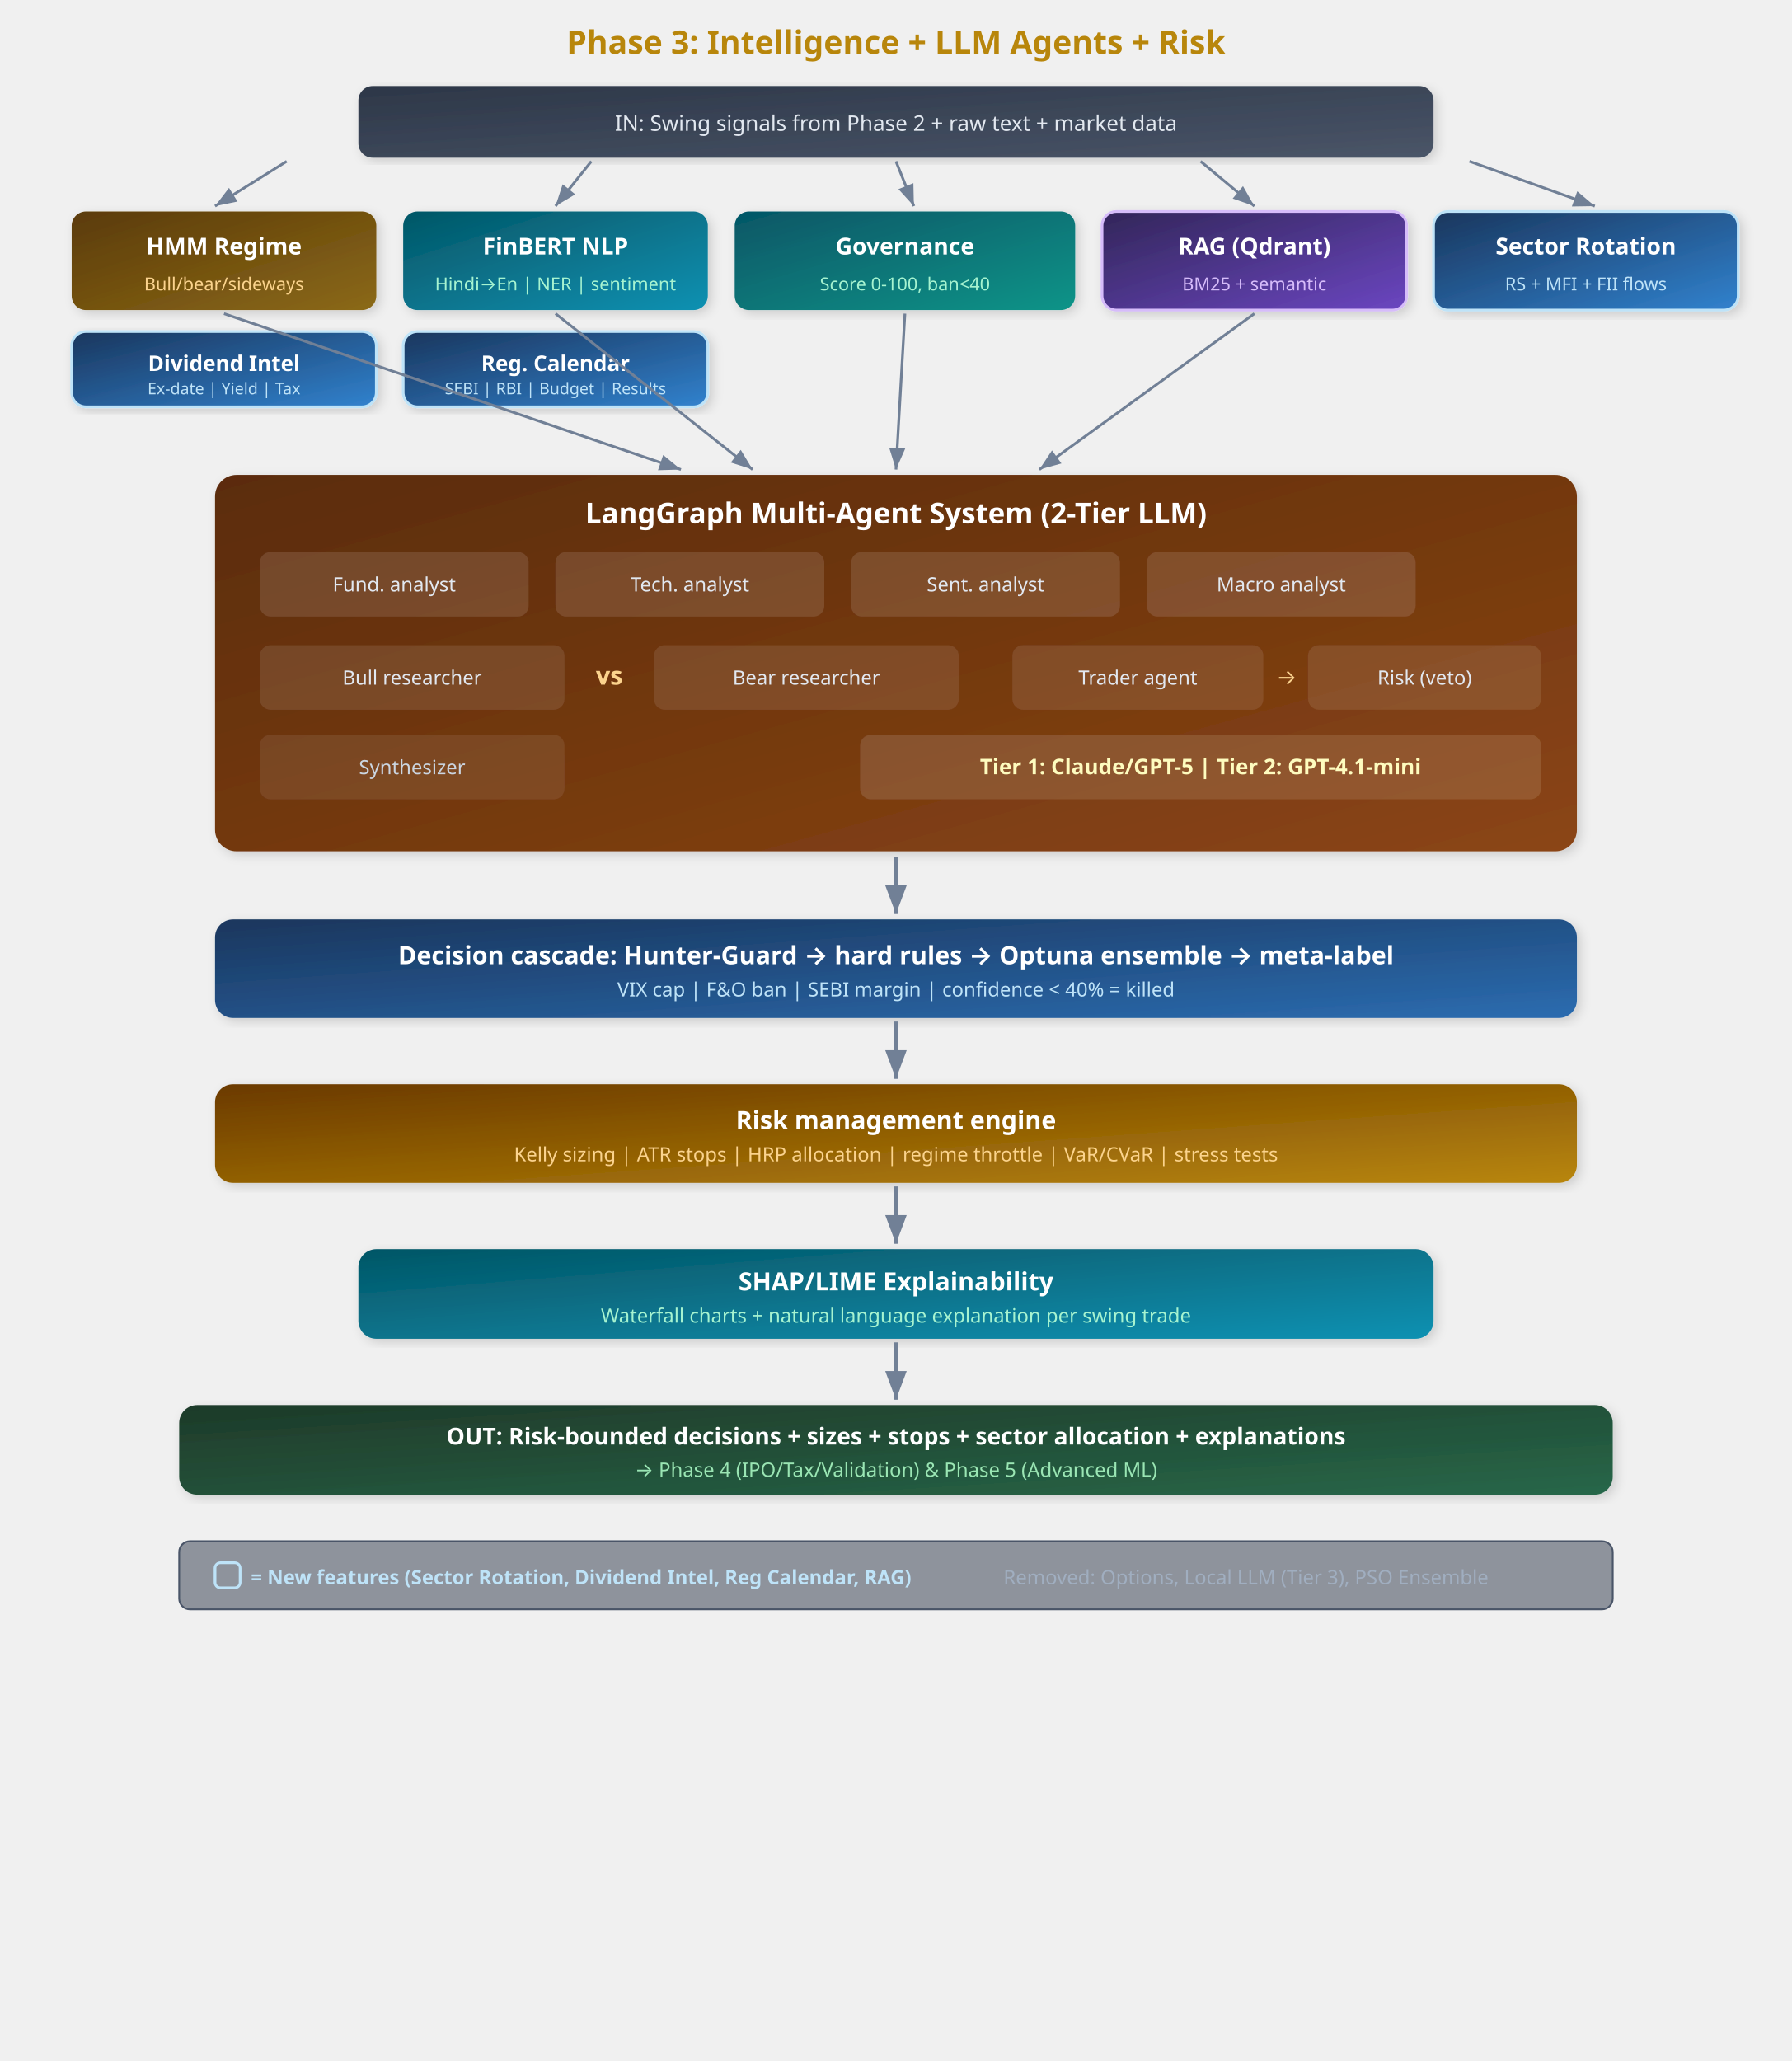
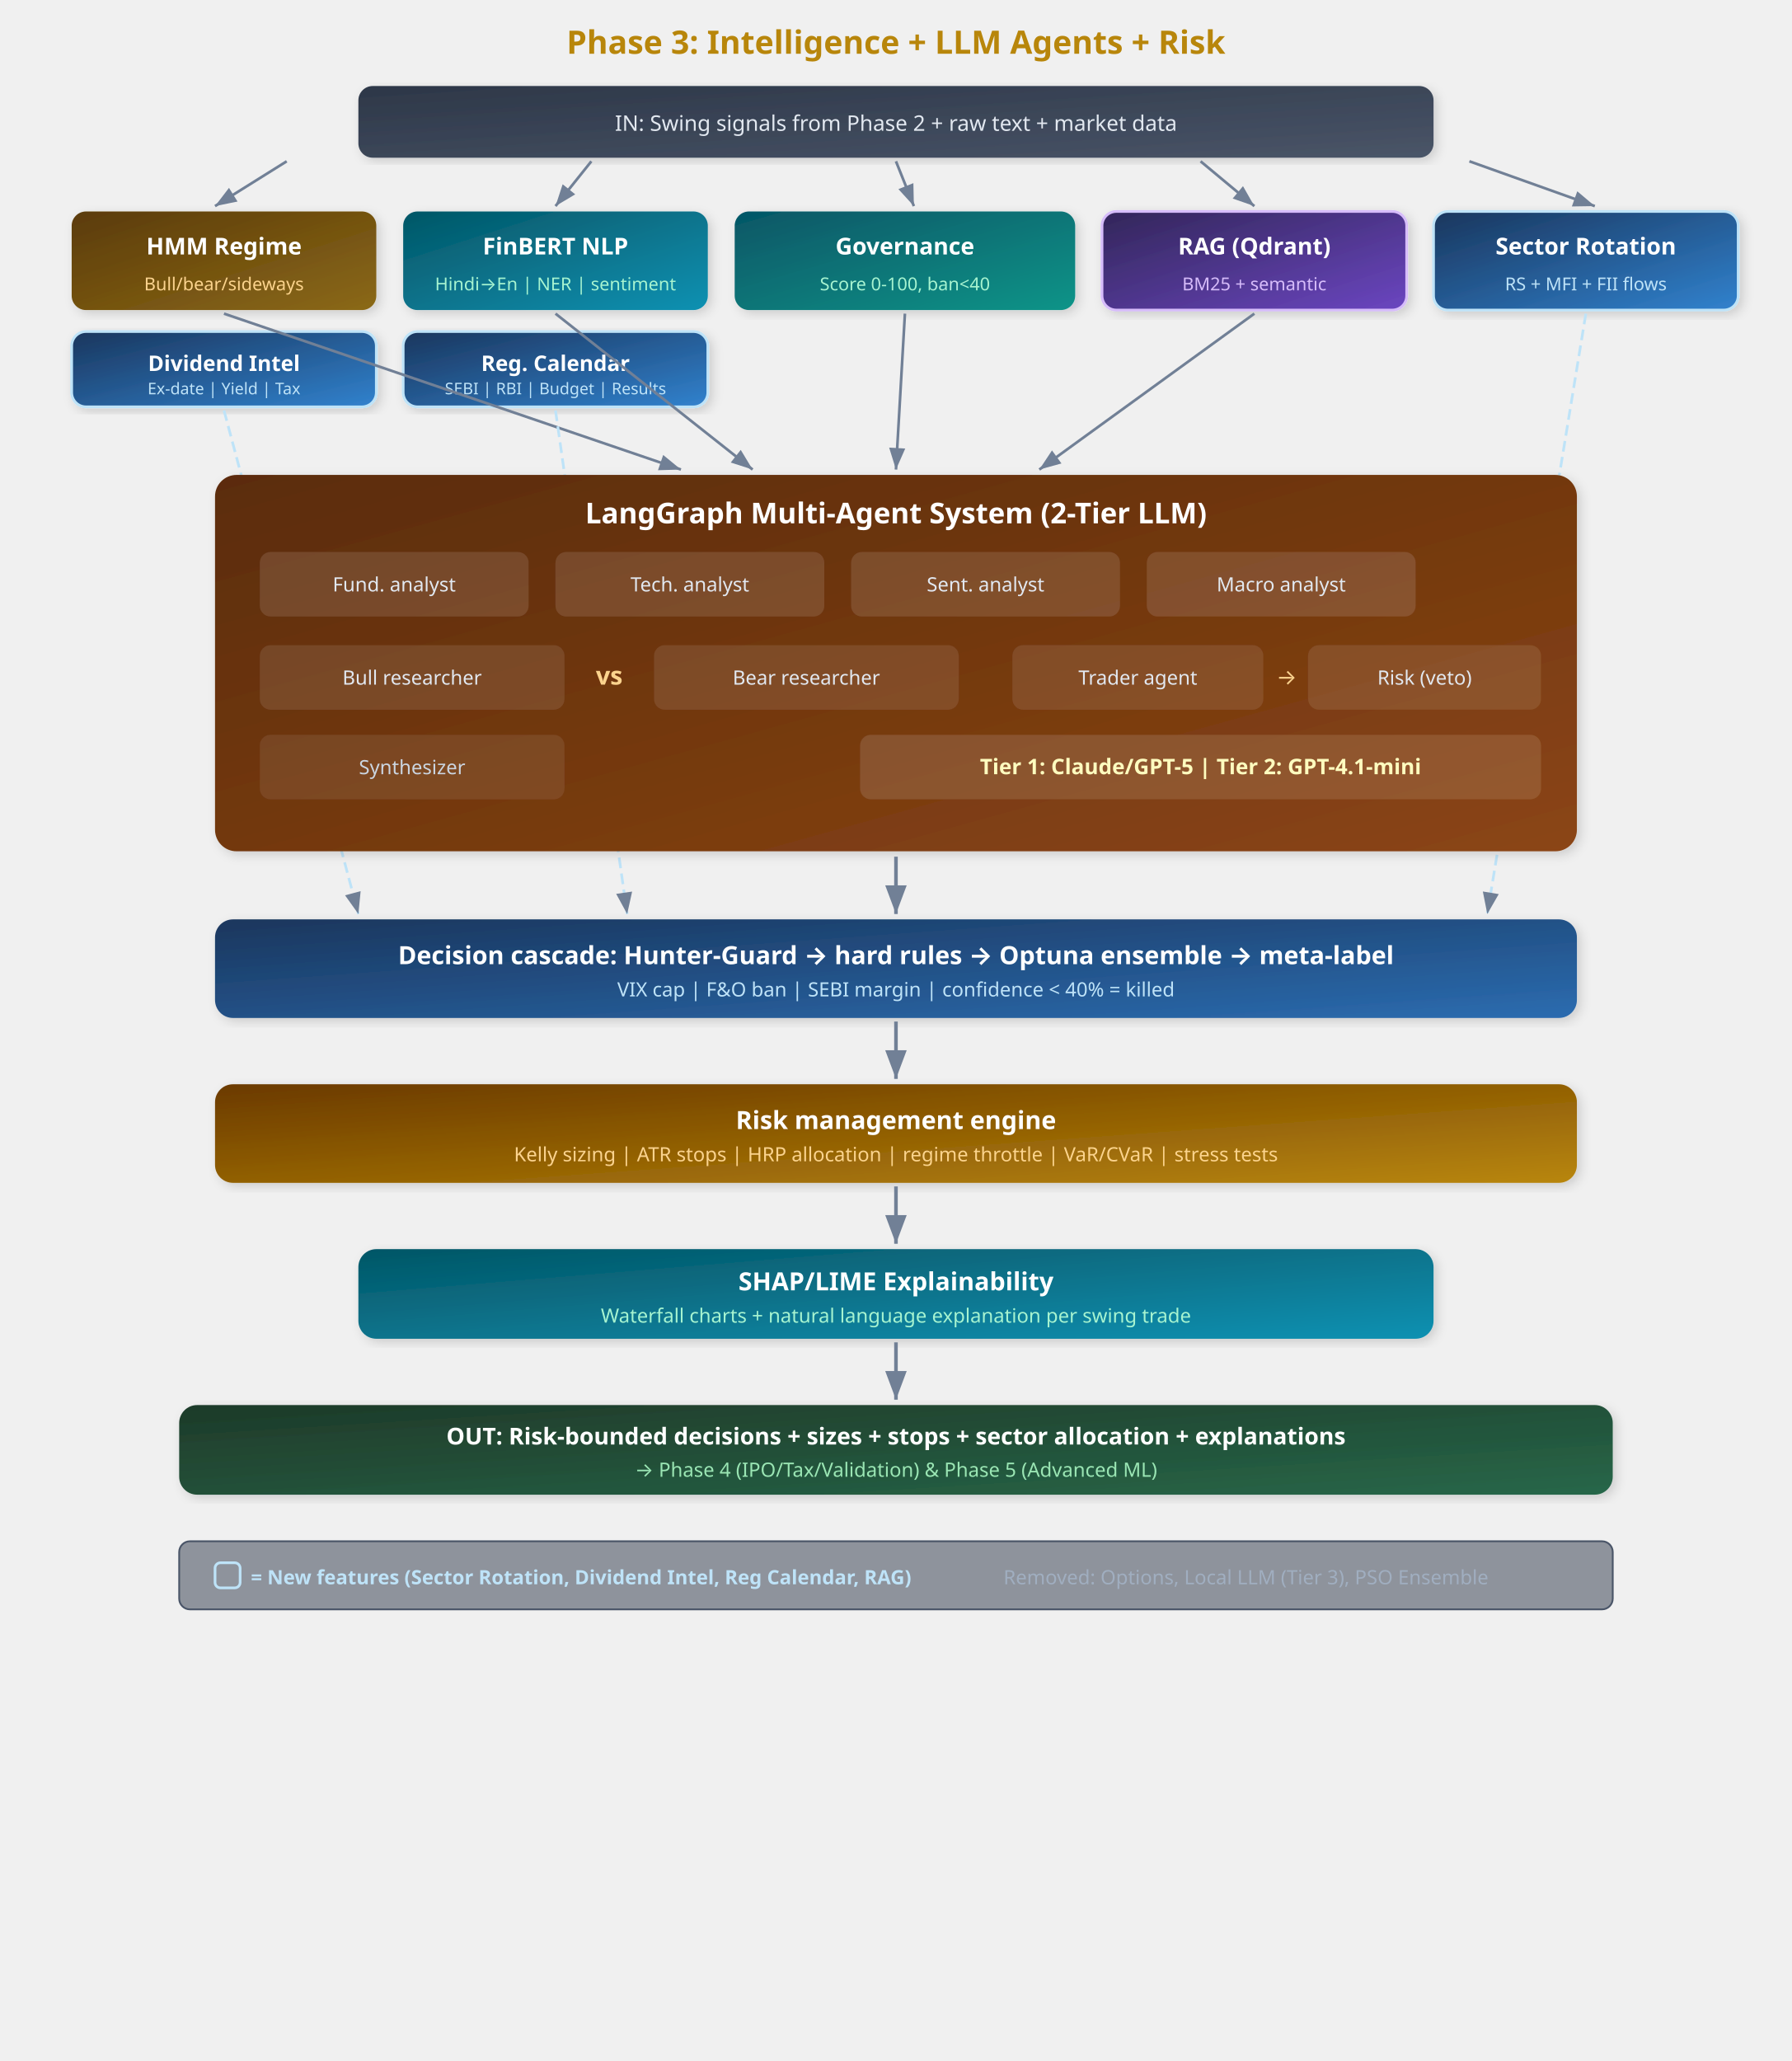
<svg xmlns="http://www.w3.org/2000/svg" viewBox="0 0 1000 1150" font-family="'Segoe UI', -apple-system, system-ui, sans-serif">
  <defs>
    <linearGradient id="input" x1="0%" y1="0%" x2="100%" y2="100%">
      <stop offset="0%" style="stop-color:#2d3748" />
      <stop offset="100%" style="stop-color:#4a5568" />
    </linearGradient>
    <linearGradient id="hmm" x1="0%" y1="0%" x2="100%" y2="100%">
      <stop offset="0%" style="stop-color:#5b3b0e" />
      <stop offset="100%" style="stop-color:#8b6914" />
    </linearGradient>
    <linearGradient id="nlp" x1="0%" y1="0%" x2="100%" y2="100%">
      <stop offset="0%" style="stop-color:#065666" />
      <stop offset="100%" style="stop-color:#0891b2" />
    </linearGradient>
    <linearGradient id="gov" x1="0%" y1="0%" x2="100%" y2="100%">
      <stop offset="0%" style="stop-color:#065666" />
      <stop offset="100%" style="stop-color:#0d9488" />
    </linearGradient>
    <linearGradient id="rag" x1="0%" y1="0%" x2="100%" y2="100%">
      <stop offset="0%" style="stop-color:#322659" />
      <stop offset="100%" style="stop-color:#6b46c1" />
    </linearGradient>
    <linearGradient id="sector" x1="0%" y1="0%" x2="100%" y2="100%">
      <stop offset="0%" style="stop-color:#1a365d" />
      <stop offset="100%" style="stop-color:#3182ce" />
    </linearGradient>
    <linearGradient id="agents" x1="0%" y1="0%" x2="100%" y2="100%">
      <stop offset="0%" style="stop-color:#5b2c0e" />
      <stop offset="100%" style="stop-color:#8b4513" />
    </linearGradient>
    <linearGradient id="decision" x1="0%" y1="0%" x2="100%" y2="100%">
      <stop offset="0%" style="stop-color:#1a365d" />
      <stop offset="100%" style="stop-color:#2b6cb0" />
    </linearGradient>
    <linearGradient id="risk" x1="0%" y1="0%" x2="100%" y2="100%">
      <stop offset="0%" style="stop-color:#6b3a00" />
      <stop offset="100%" style="stop-color:#b8860b" />
    </linearGradient>
    <linearGradient id="shap" x1="0%" y1="0%" x2="100%" y2="100%">
      <stop offset="0%" style="stop-color:#065666" />
      <stop offset="100%" style="stop-color:#0891b2" />
    </linearGradient>
    <linearGradient id="out" x1="0%" y1="0%" x2="100%" y2="100%">
      <stop offset="0%" style="stop-color:#1e3a29" />
      <stop offset="100%" style="stop-color:#276749" />
    </linearGradient>
    <filter id="shadow">
      <feDropShadow dx="2" dy="2" stdDeviation="3" flood-opacity="0.15" />
    </filter>
    <marker id="arrowhead" markerWidth="8" markerHeight="6" refX="8" refY="3" orient="auto">
      <polygon points="0 0, 8 3, 0 6" fill="#718096" />
    </marker>
  </defs>
  <text x="500" y="30" text-anchor="middle" fill="#b8860b" font-size="18" font-weight="600">Phase 3: Intelligence + LLM Agents + Risk</text>
  <g filter="url(#shadow)">
    <rect x="200" y="48" width="600" height="40" rx="8" fill="url(#input)" />
    <text x="500" y="73" text-anchor="middle" fill="#e2e8f0" font-size="12">IN: Swing signals from Phase 2 + raw text + market data</text>
  </g>
  <line x1="160" y1="90" x2="120" y2="115" stroke="#718096" stroke-width="1.5" marker-end="url(#arrowhead)" />
  <line x1="330" y1="90" x2="310" y2="115" stroke="#718096" stroke-width="1.5" marker-end="url(#arrowhead)" />
  <line x1="500" y1="90" x2="510" y2="115" stroke="#718096" stroke-width="1.5" marker-end="url(#arrowhead)" />
  <line x1="670" y1="90" x2="700" y2="115" stroke="#718096" stroke-width="1.5" marker-end="url(#arrowhead)" />
  <line x1="820" y1="90" x2="890" y2="115" stroke="#718096" stroke-width="1.5" marker-end="url(#arrowhead)" />
  <g filter="url(#shadow)">
    <rect x="40" y="118" width="170" height="55" rx="8" fill="url(#hmm)" />
    <text x="125" y="142" text-anchor="middle" fill="#fff" font-size="13" font-weight="700">HMM Regime</text>
    <text x="125" y="162" text-anchor="middle" fill="#fbd38d" font-size="10">Bull/bear/sideways</text>
  </g>
  <g filter="url(#shadow)">
    <rect x="225" y="118" width="170" height="55" rx="8" fill="url(#nlp)" />
    <text x="310" y="142" text-anchor="middle" fill="#fff" font-size="13" font-weight="700">FinBERT NLP</text>
    <text x="310" y="162" text-anchor="middle" fill="#a7f3d0" font-size="10">Hindi→En | NER | sentiment</text>
  </g>
  <g filter="url(#shadow)">
    <rect x="410" y="118" width="190" height="55" rx="8" fill="url(#gov)" />
    <text x="505" y="142" text-anchor="middle" fill="#fff" font-size="13" font-weight="700">Governance</text>
    <text x="505" y="162" text-anchor="middle" fill="#a7f3d0" font-size="10">Score 0-100, ban&lt;40</text>
  </g>
  <g filter="url(#shadow)">
    <rect x="615" y="118" width="170" height="55" rx="8" fill="url(#rag)" stroke="#d6bcfa" stroke-width="1.5" />
    <text x="700" y="142" text-anchor="middle" fill="#fff" font-size="13" font-weight="700">RAG (Qdrant)</text>
    <text x="700" y="162" text-anchor="middle" fill="#d6bcfa" font-size="10">BM25 + semantic</text>
  </g>
  <g filter="url(#shadow)">
    <rect x="800" y="118" width="170" height="55" rx="8" fill="url(#sector)" stroke="#bee3f8" stroke-width="1.5" />
    <text x="885" y="142" text-anchor="middle" fill="#fff" font-size="13" font-weight="700">Sector Rotation</text>
    <text x="885" y="162" text-anchor="middle" fill="#bee3f8" font-size="10">RS + MFI + FII flows</text>
  </g>
  <g filter="url(#shadow)">
    <rect x="40" y="185" width="170" height="42" rx="8" fill="url(#sector)" stroke="#bee3f8" stroke-width="1.5" />
    <text x="125" y="207" text-anchor="middle" fill="#fff" font-size="12" font-weight="600">Dividend Intel</text>
    <text x="125" y="220" text-anchor="middle" fill="#bee3f8" font-size="9">Ex-date | Yield | Tax</text>
  </g>
  <g filter="url(#shadow)">
    <rect x="225" y="185" width="170" height="42" rx="8" fill="url(#sector)" stroke="#bee3f8" stroke-width="1.5" />
    <text x="310" y="207" text-anchor="middle" fill="#fff" font-size="12" font-weight="600">Reg. Calendar</text>
    <text x="310" y="220" text-anchor="middle" fill="#bee3f8" font-size="9">SEBI | RBI | Budget | Results</text>
  </g>
  <line x1="125" y1="175" x2="380" y2="262" stroke="#718096" stroke-width="1.5" marker-end="url(#arrowhead)" />
  <line x1="310" y1="175" x2="420" y2="262" stroke="#718096" stroke-width="1.5" marker-end="url(#arrowhead)" />
  <line x1="505" y1="175" x2="500" y2="262" stroke="#718096" stroke-width="1.5" marker-end="url(#arrowhead)" />
  <line x1="700" y1="175" x2="580" y2="262" stroke="#718096" stroke-width="1.5" marker-end="url(#arrowhead)" />
+   <line x1="885" y1="175" x2="830" y2="510" stroke="#bee3f8" stroke-width="1.5" stroke-dasharray="6,3" marker-end="url(#arrowhead)" />
+   <line x1="125" y1="229" x2="200" y2="510" stroke="#bee3f8" stroke-width="1.5" stroke-dasharray="6,3" marker-end="url(#arrowhead)" />
+   <line x1="310" y1="229" x2="350" y2="510" stroke="#bee3f8" stroke-width="1.5" stroke-dasharray="6,3" marker-end="url(#arrowhead)" />
  <g filter="url(#shadow)">
    <rect x="120" y="265" width="760" height="210" rx="12" fill="url(#agents)" />
    <text x="500" y="292" text-anchor="middle" fill="#fff" font-size="16" font-weight="700">LangGraph Multi-Agent System (2-Tier LLM)</text>
    <g>
      <rect x="145" y="308" width="150" height="36" rx="6" fill="rgba(255,255,255,0.12)" />
      <text x="220" y="330" text-anchor="middle" fill="#e2e8f0" font-size="11">Fund. analyst</text>
    </g>
    <g>
      <rect x="310" y="308" width="150" height="36" rx="6" fill="rgba(255,255,255,0.12)" />
      <text x="385" y="330" text-anchor="middle" fill="#e2e8f0" font-size="11">Tech. analyst</text>
    </g>
    <g>
      <rect x="475" y="308" width="150" height="36" rx="6" fill="rgba(255,255,255,0.12)" />
      <text x="550" y="330" text-anchor="middle" fill="#e2e8f0" font-size="11">Sent. analyst</text>
    </g>
    <g>
      <rect x="640" y="308" width="150" height="36" rx="6" fill="rgba(255,255,255,0.12)" />
      <text x="715" y="330" text-anchor="middle" fill="#e2e8f0" font-size="11">Macro analyst</text>
    </g>
    <g>
      <rect x="145" y="360" width="170" height="36" rx="6" fill="rgba(255,255,255,0.10)" />
      <text x="230" y="382" text-anchor="middle" fill="#e2e8f0" font-size="11">Bull researcher</text>
    </g>
    <text x="340" y="382" text-anchor="middle" fill="#fbd38d" font-size="14" font-weight="700">vs</text>
    <g>
      <rect x="365" y="360" width="170" height="36" rx="6" fill="rgba(255,255,255,0.10)" />
      <text x="450" y="382" text-anchor="middle" fill="#e2e8f0" font-size="11">Bear researcher</text>
    </g>
    <g>
      <rect x="565" y="360" width="140" height="36" rx="6" fill="rgba(255,255,255,0.10)" />
      <text x="635" y="382" text-anchor="middle" fill="#e2e8f0" font-size="11">Trader agent</text>
    </g>
    <text x="718" y="382" text-anchor="middle" fill="#fbd38d" font-size="12">→</text>
    <g>
      <rect x="730" y="360" width="130" height="36" rx="6" fill="rgba(255,255,255,0.10)" />
      <text x="795" y="382" text-anchor="middle" fill="#e2e8f0" font-size="11">Risk (veto)</text>
    </g>
    <g>
      <rect x="145" y="410" width="170" height="36" rx="6" fill="rgba(255,255,255,0.08)" />
      <text x="230" y="432" text-anchor="middle" fill="#cbd5e0" font-size="11">Synthesizer</text>
    </g>
    <g>
      <rect x="480" y="410" width="380" height="36" rx="6" fill="rgba(255,255,255,0.12)" />
      <text x="670" y="432" text-anchor="middle" fill="#fefcbf" font-size="12" font-weight="600">Tier 1: Claude/GPT-5 | Tier 2: GPT-4.1-mini</text>
    </g>
  </g>
  <line x1="500" y1="478" x2="500" y2="510" stroke="#718096" stroke-width="2" marker-end="url(#arrowhead)" />
  <g filter="url(#shadow)">
    <rect x="120" y="513" width="760" height="55" rx="10" fill="url(#decision)" />
    <text x="500" y="538" text-anchor="middle" fill="#fff" font-size="14" font-weight="700">Decision cascade: Hunter-Guard → hard rules → Optuna ensemble → meta-label</text>
    <text x="500" y="556" text-anchor="middle" fill="#bee3f8" font-size="11">VIX cap | F&amp;O ban | SEBI margin | confidence &lt; 40% = killed</text>
  </g>
  <line x1="500" y1="570" x2="500" y2="602" stroke="#718096" stroke-width="2" marker-end="url(#arrowhead)" />
  <g filter="url(#shadow)">
    <rect x="120" y="605" width="760" height="55" rx="10" fill="url(#risk)" />
    <text x="500" y="630" text-anchor="middle" fill="#fff" font-size="14" font-weight="700">Risk management engine</text>
    <text x="500" y="648" text-anchor="middle" fill="#fbd38d" font-size="11">Kelly sizing | ATR stops | HRP allocation | regime throttle | VaR/CVaR | stress tests</text>
  </g>
  <line x1="500" y1="662" x2="500" y2="694" stroke="#718096" stroke-width="2" marker-end="url(#arrowhead)" />
  <g filter="url(#shadow)">
    <rect x="200" y="697" width="600" height="50" rx="10" fill="url(#shap)" />
    <text x="500" y="720" text-anchor="middle" fill="#fff" font-size="14" font-weight="700">SHAP/LIME Explainability</text>
    <text x="500" y="738" text-anchor="middle" fill="#a7f3d0" font-size="11">Waterfall charts + natural language explanation per swing trade</text>
  </g>
  <line x1="500" y1="749" x2="500" y2="781" stroke="#718096" stroke-width="2" marker-end="url(#arrowhead)" />
  <g filter="url(#shadow)">
    <rect x="100" y="784" width="800" height="50" rx="10" fill="url(#out)" />
    <text x="500" y="806" text-anchor="middle" fill="#fff" font-size="13" font-weight="700">OUT: Risk-bounded decisions + sizes + stops + sector allocation + explanations</text>
    <text x="500" y="824" text-anchor="middle" fill="#9ae6b4" font-size="11">→ Phase 4 (IPO/Tax/Validation) &amp; Phase 5 (Advanced ML)</text>
  </g>
  <rect x="100" y="860" width="800" height="38" rx="6" fill="rgba(45,55,72,0.5)" stroke="#4a5568" />
  <rect x="120" y="872" width="14" height="14" rx="3" stroke="#bee3f8" stroke-width="1.5" fill="none" />
  <text x="140" y="884" fill="#bee3f8" font-size="11" font-weight="600">= New features (Sector Rotation, Dividend Intel, Reg Calendar, RAG)</text>
  <text x="560" y="884" fill="#a0aec0" font-size="11">Removed: Options, Local LLM (Tier 3), PSO Ensemble</text>
</svg>
